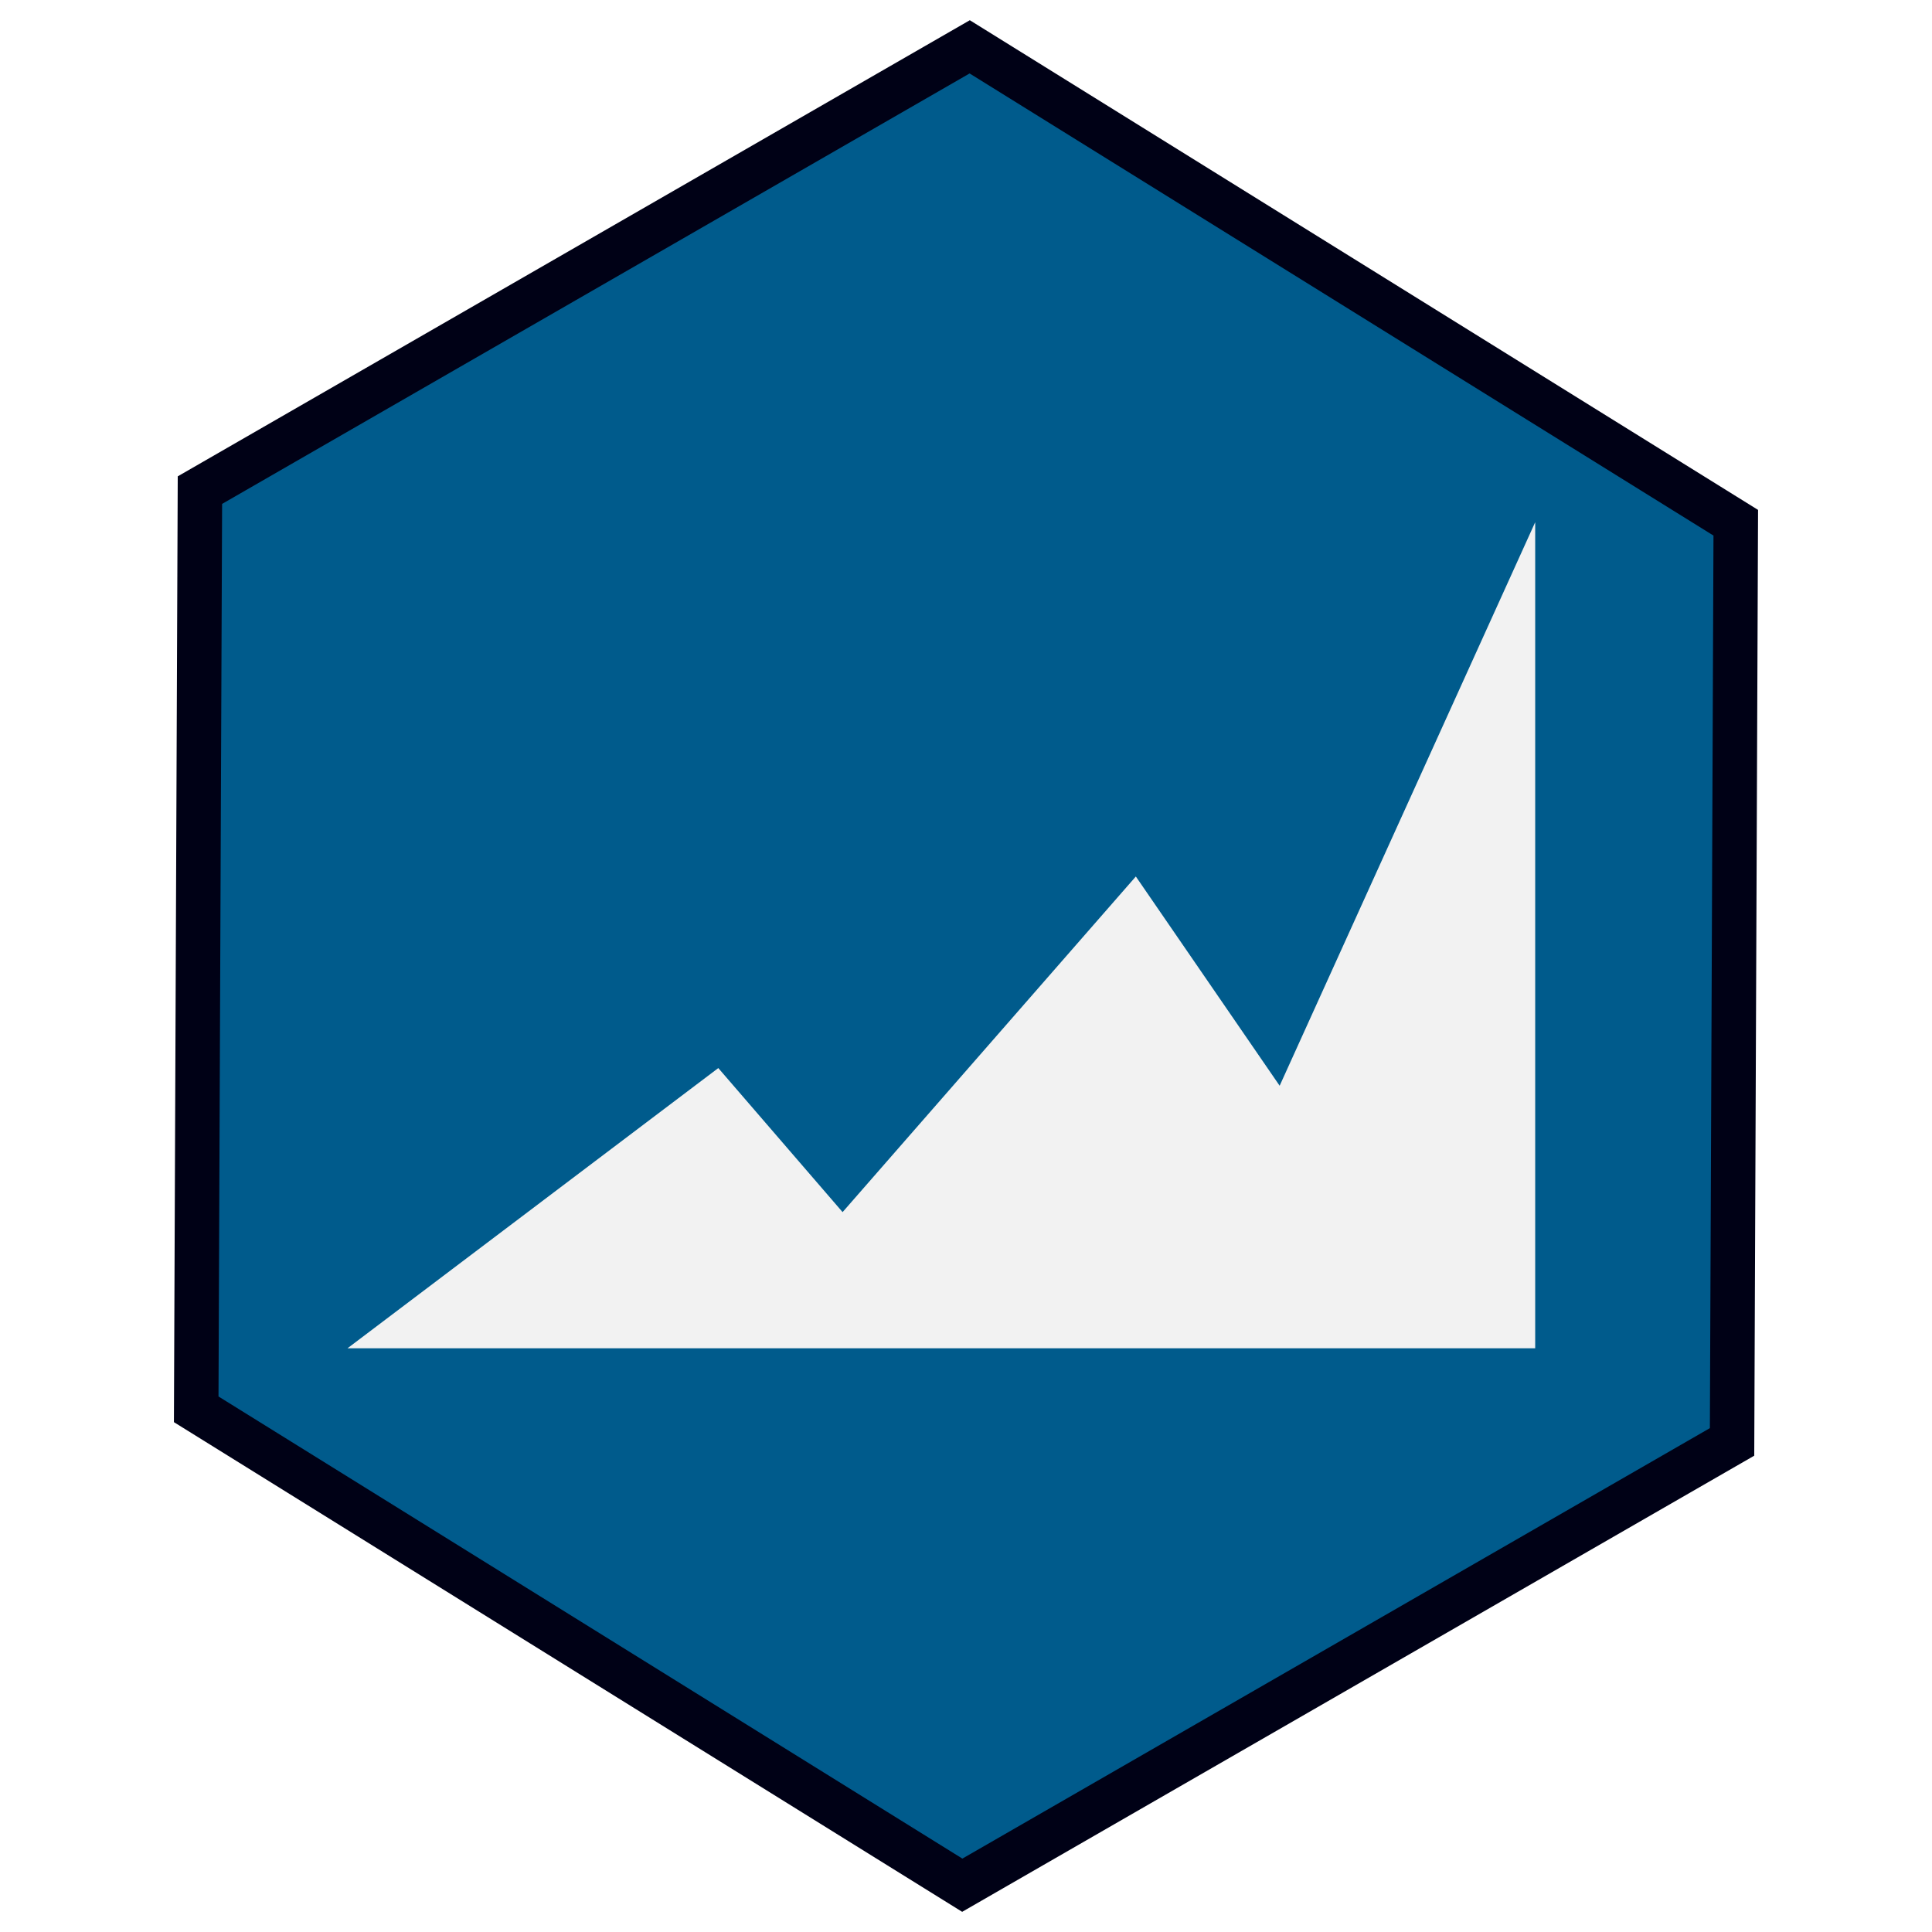
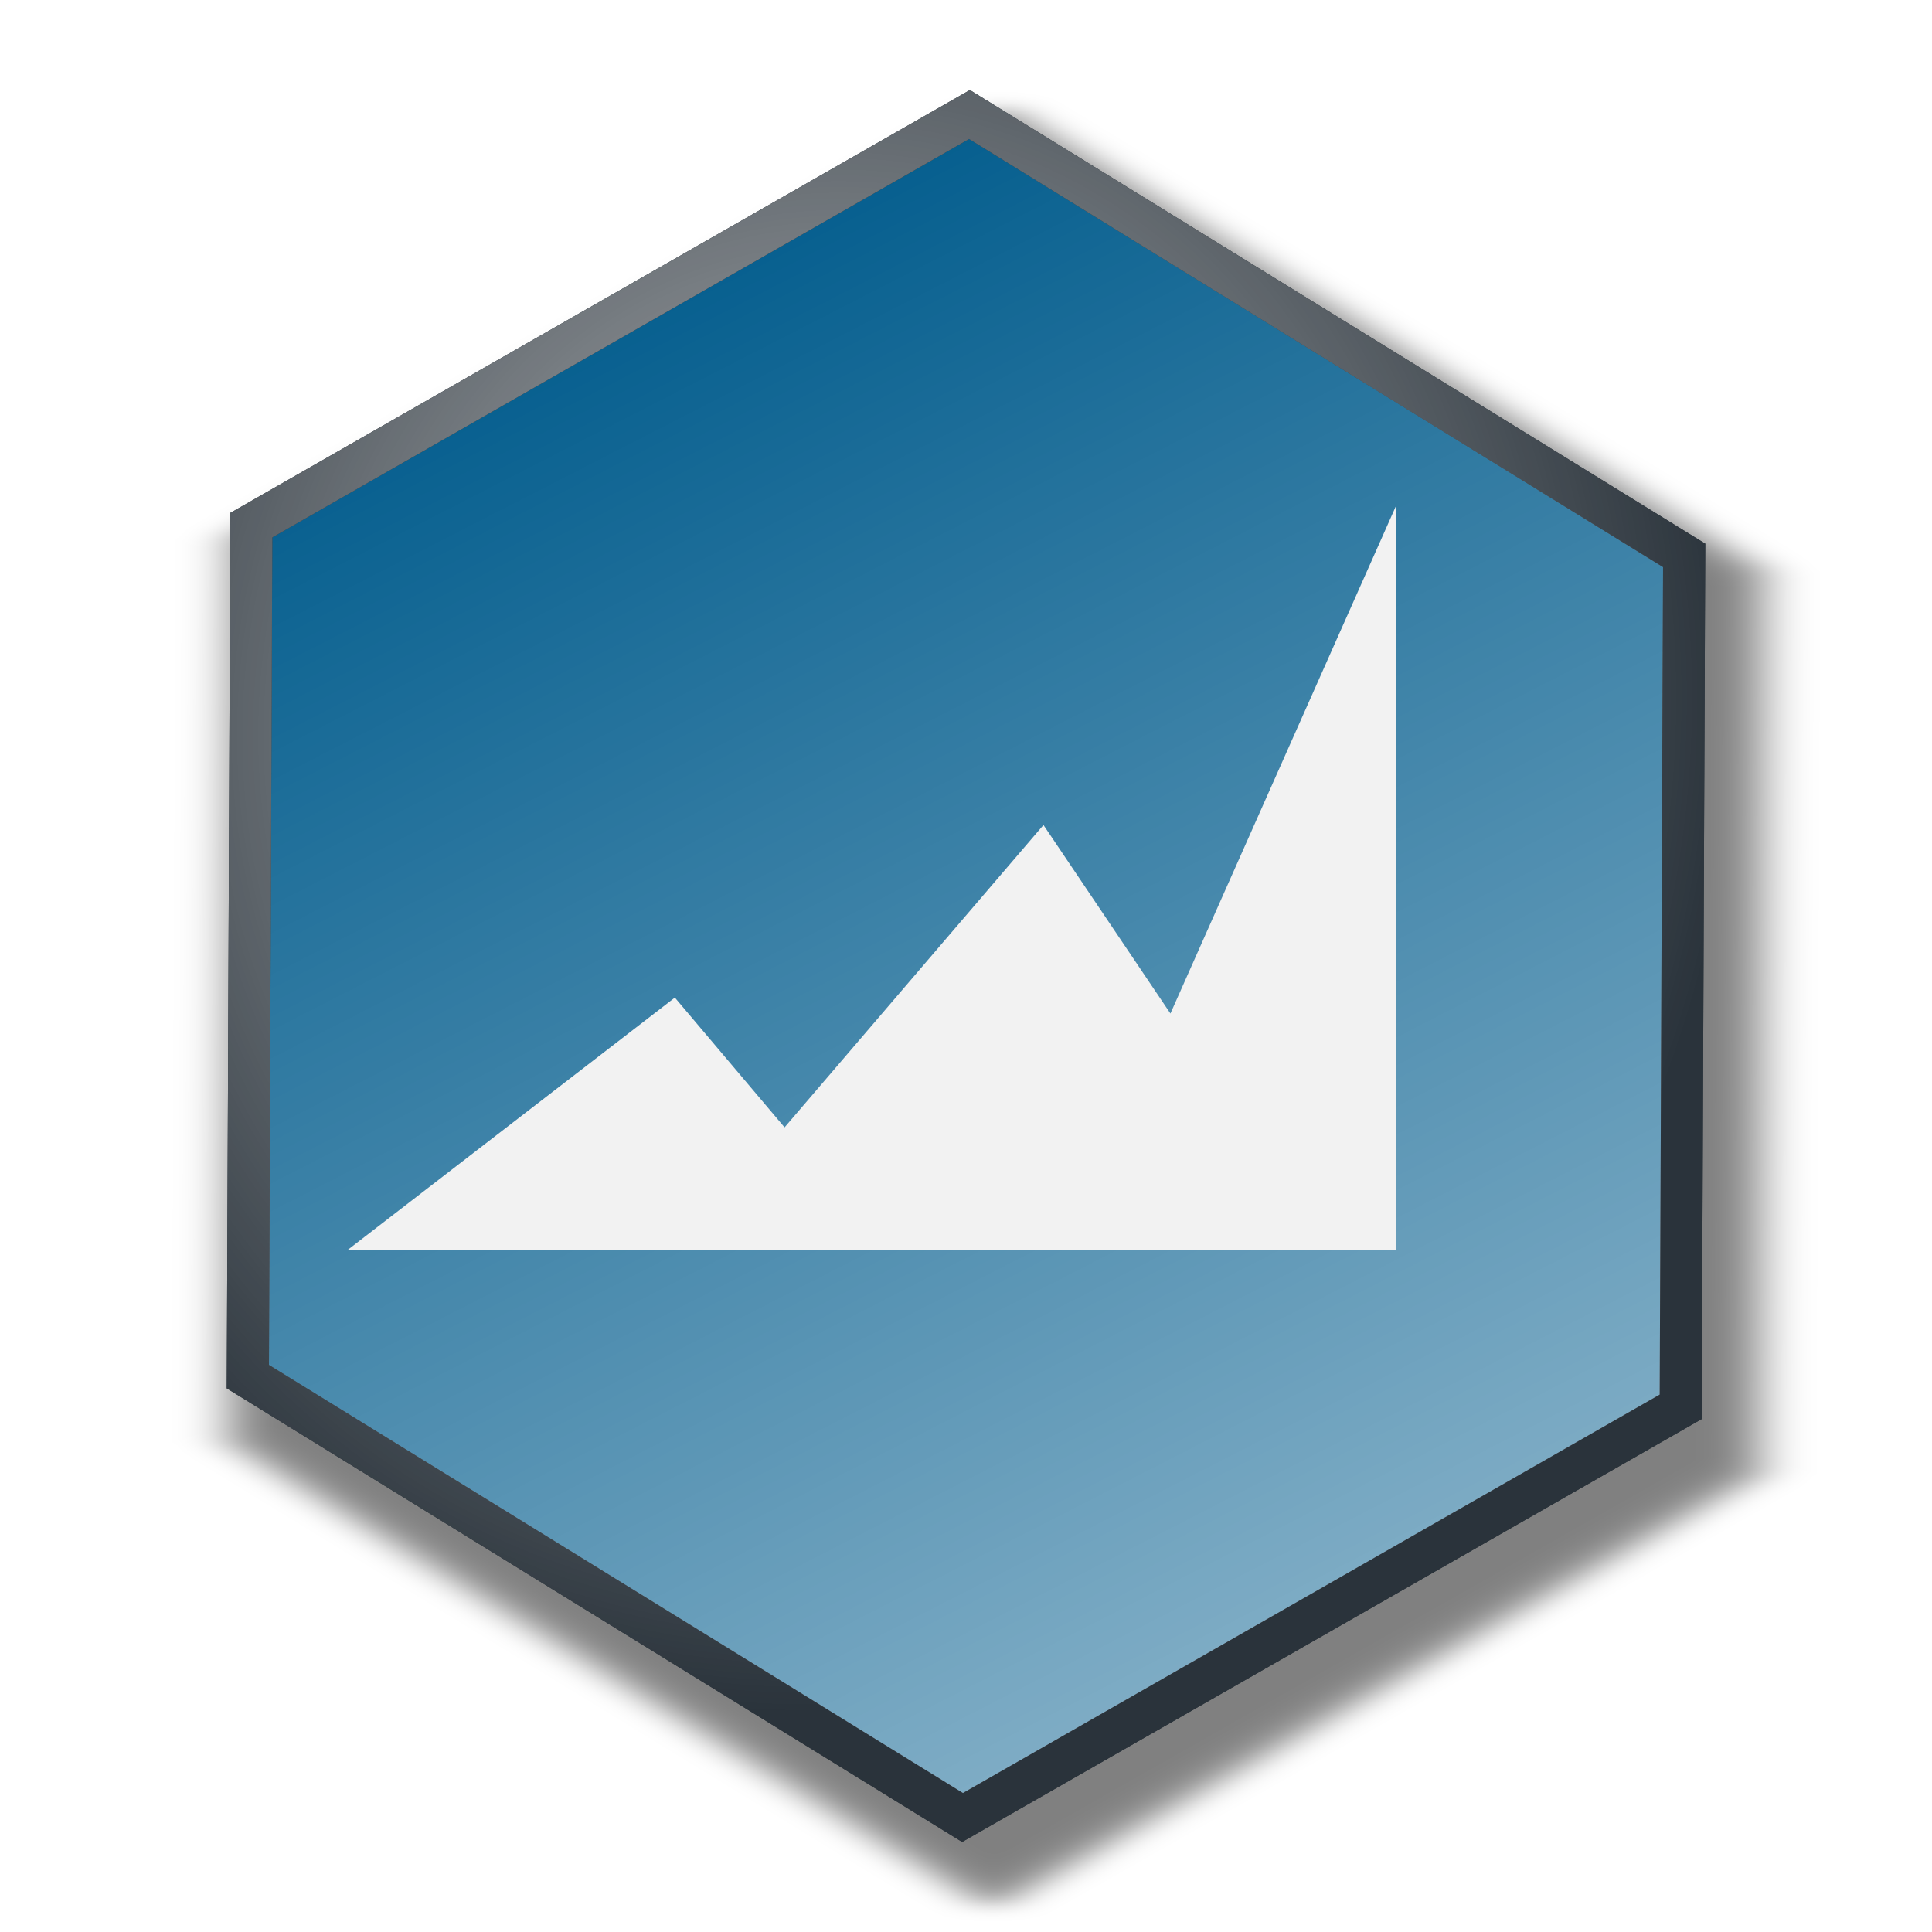
- <svg xmlns="http://www.w3.org/2000/svg" width="256" height="256" viewBox="0 0 256 256">
-   <path transform="matrix(1.0053 -.59614 .59143 1.05216 -537.938 -762.04)" d="M172.857 1003.79l-100.73-1.245-49.285-87.857 51.444-86.612 100.73 1.246L224.3 917.18z" fill="#005b8c" stroke="#000116" stroke-width="5.052" />
-   <path d="M46.048 178.653l49.13-37.129 16.469 19.087 38.857-44.471 19.057 27.727 33.86-74.67v109.456" fill="#f2f2f2" fill-rule="evenodd" />
+ <svg xmlns="http://www.w3.org/2000/svg" xmlns:xlink="http://www.w3.org/1999/xlink" width="256" height="256" viewBox="0 0 256 256" id="svg2" version="1.1">
+   <defs id="defs10">
+     <linearGradient id="linearGradient4160">
+       <stop style="stop-color:#ffffff;stop-opacity:0.674" offset="0" id="stop4162" />
+       <stop style="stop-color:#ffffff;stop-opacity:0;" offset="1" id="stop4164" />
+     </linearGradient>
+     <filter style="color-interpolation-filters:sRGB;" id="filter5252">
+       <feFlood flood-opacity="0.498" flood-color="rgb(0,0,0)" result="flood" id="feFlood5254" />
+       <feComposite in="flood" in2="SourceGraphic" operator="in" result="composite1" id="feComposite5256" />
+       <feGaussianBlur in="composite1" stdDeviation="2.1" result="blur" id="feGaussianBlur5258" />
+       <feOffset dx="0.26" dy="5.5" result="offset" id="feOffset5260" />
+       <feComposite in="offset" in2="offset" operator="atop" result="composite2" id="feComposite5262" />
+     </filter>
+     <linearGradient xlink:href="#linearGradient4160" id="linearGradient4166" x1="258.929" y1="254.915" x2="130.495" y2="4.339" gradientUnits="userSpaceOnUse" />
+     <radialGradient xlink:href="#linearGradient4160" id="radialGradient4182" cx="105.871" cy="146.438" fx="105.871" fy="146.438" r="97.953" gradientTransform="matrix(-0.1814966,1.332356,-1.217939,-0.1659105,307.1277,-21.30496)" gradientUnits="userSpaceOnUse" />
+   </defs>
+   <path style="fill:#005b8c;stroke:#0c1020;stroke-width:5.052;stroke-opacity:0.871;filter:url(#filter5252)" id="path4862" d="m 172.857,1003.79 -100.73,-1.245 -49.285,-87.857 51.444,-86.612 100.73,1.246 49.284,87.858 z" transform="matrix(0.9756809,-0.5696409,0.5740047,1.00539,-517.7752,-722.4766)" />
+   <path d="M 222.699,186.413 127.541,240.826 32.842,182.412 33.301,69.586 128.46,15.174 l 94.698,58.416 z" id="path4" style="opacity:1;fill:#005b8c;stroke:#2a333b;stroke-width:5.577;stroke-opacity:1" />
+   <path style="opacity:1;fill:url(#linearGradient4166);stroke:#2a333b;stroke-width:5.577;stroke-opacity:1;fill-opacity:1" id="path4146" d="M 222.699,186.413 127.541,240.826 32.842,182.412 33.301,69.586 128.46,15.174 l 94.698,58.416 z" />
+   <path d="M 222.699,186.413 127.541,240.826 32.842,182.412 33.301,69.586 128.46,15.174 l 94.698,58.416 z" id="path4148" style="opacity:1;fill:none;stroke:url(#radialGradient4182);stroke-width:5.577;stroke-opacity:1" />
+   <path d="m 46.048,165.636 43.373,-33.449 14.539,17.195 34.304,-40.064 16.824,24.979 29.892,-67.27 0,98.609" id="path6" style="fill:#f2f2f2;fill-rule:evenodd" />
</svg>
